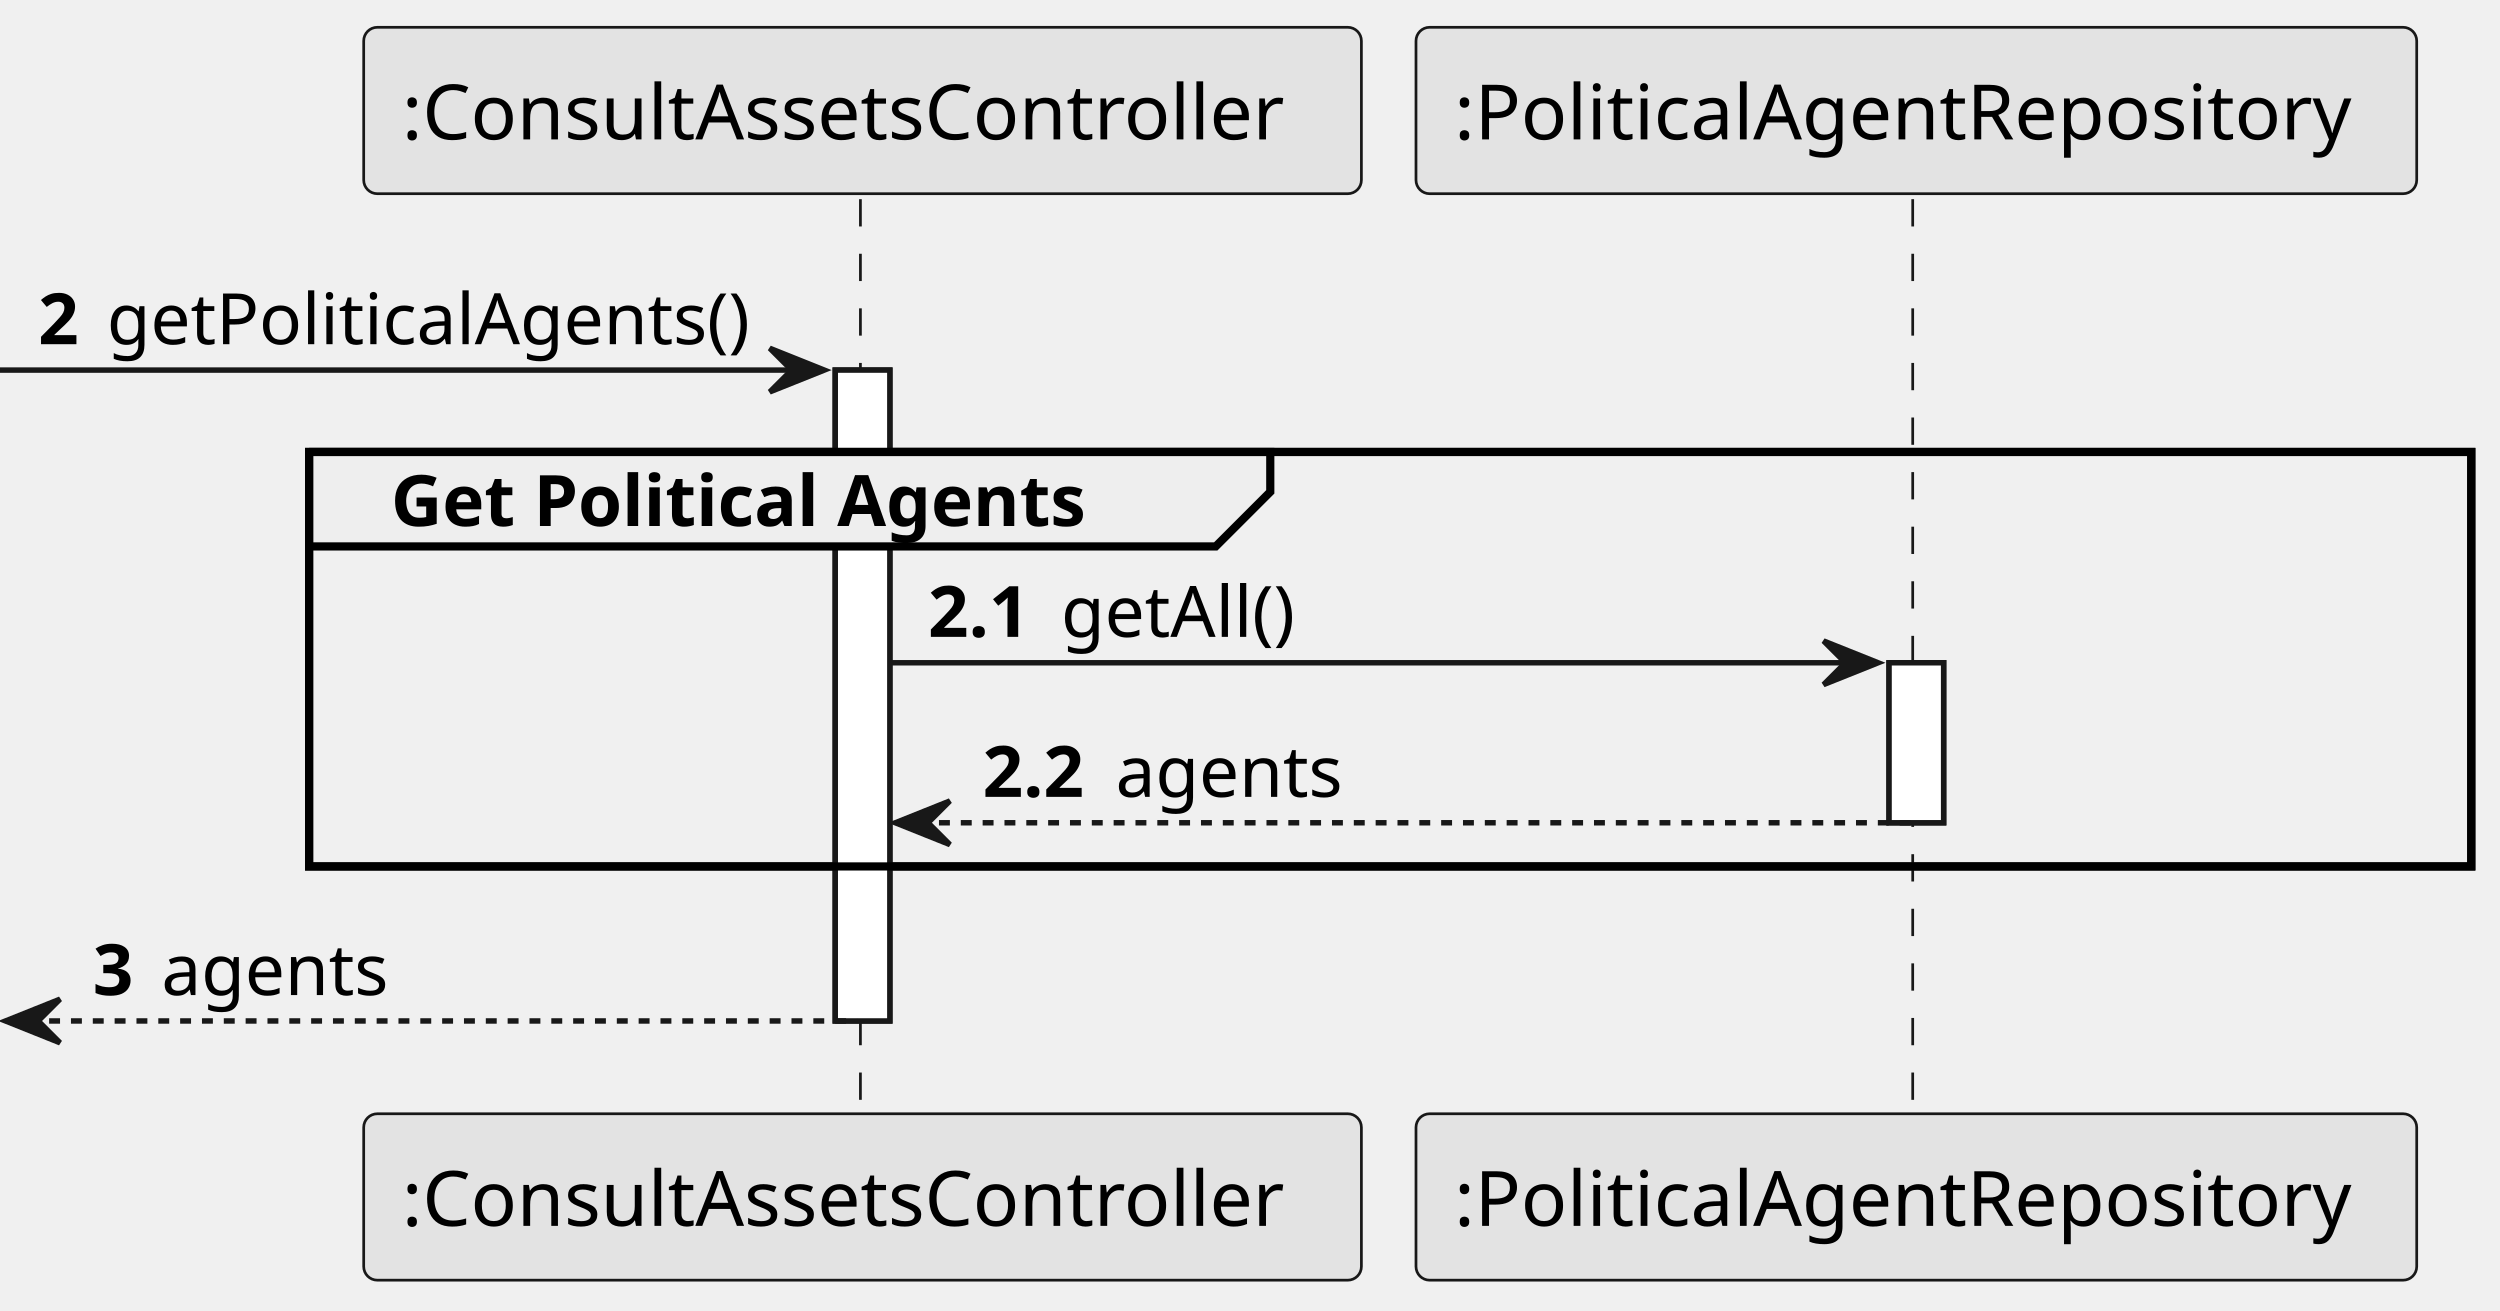
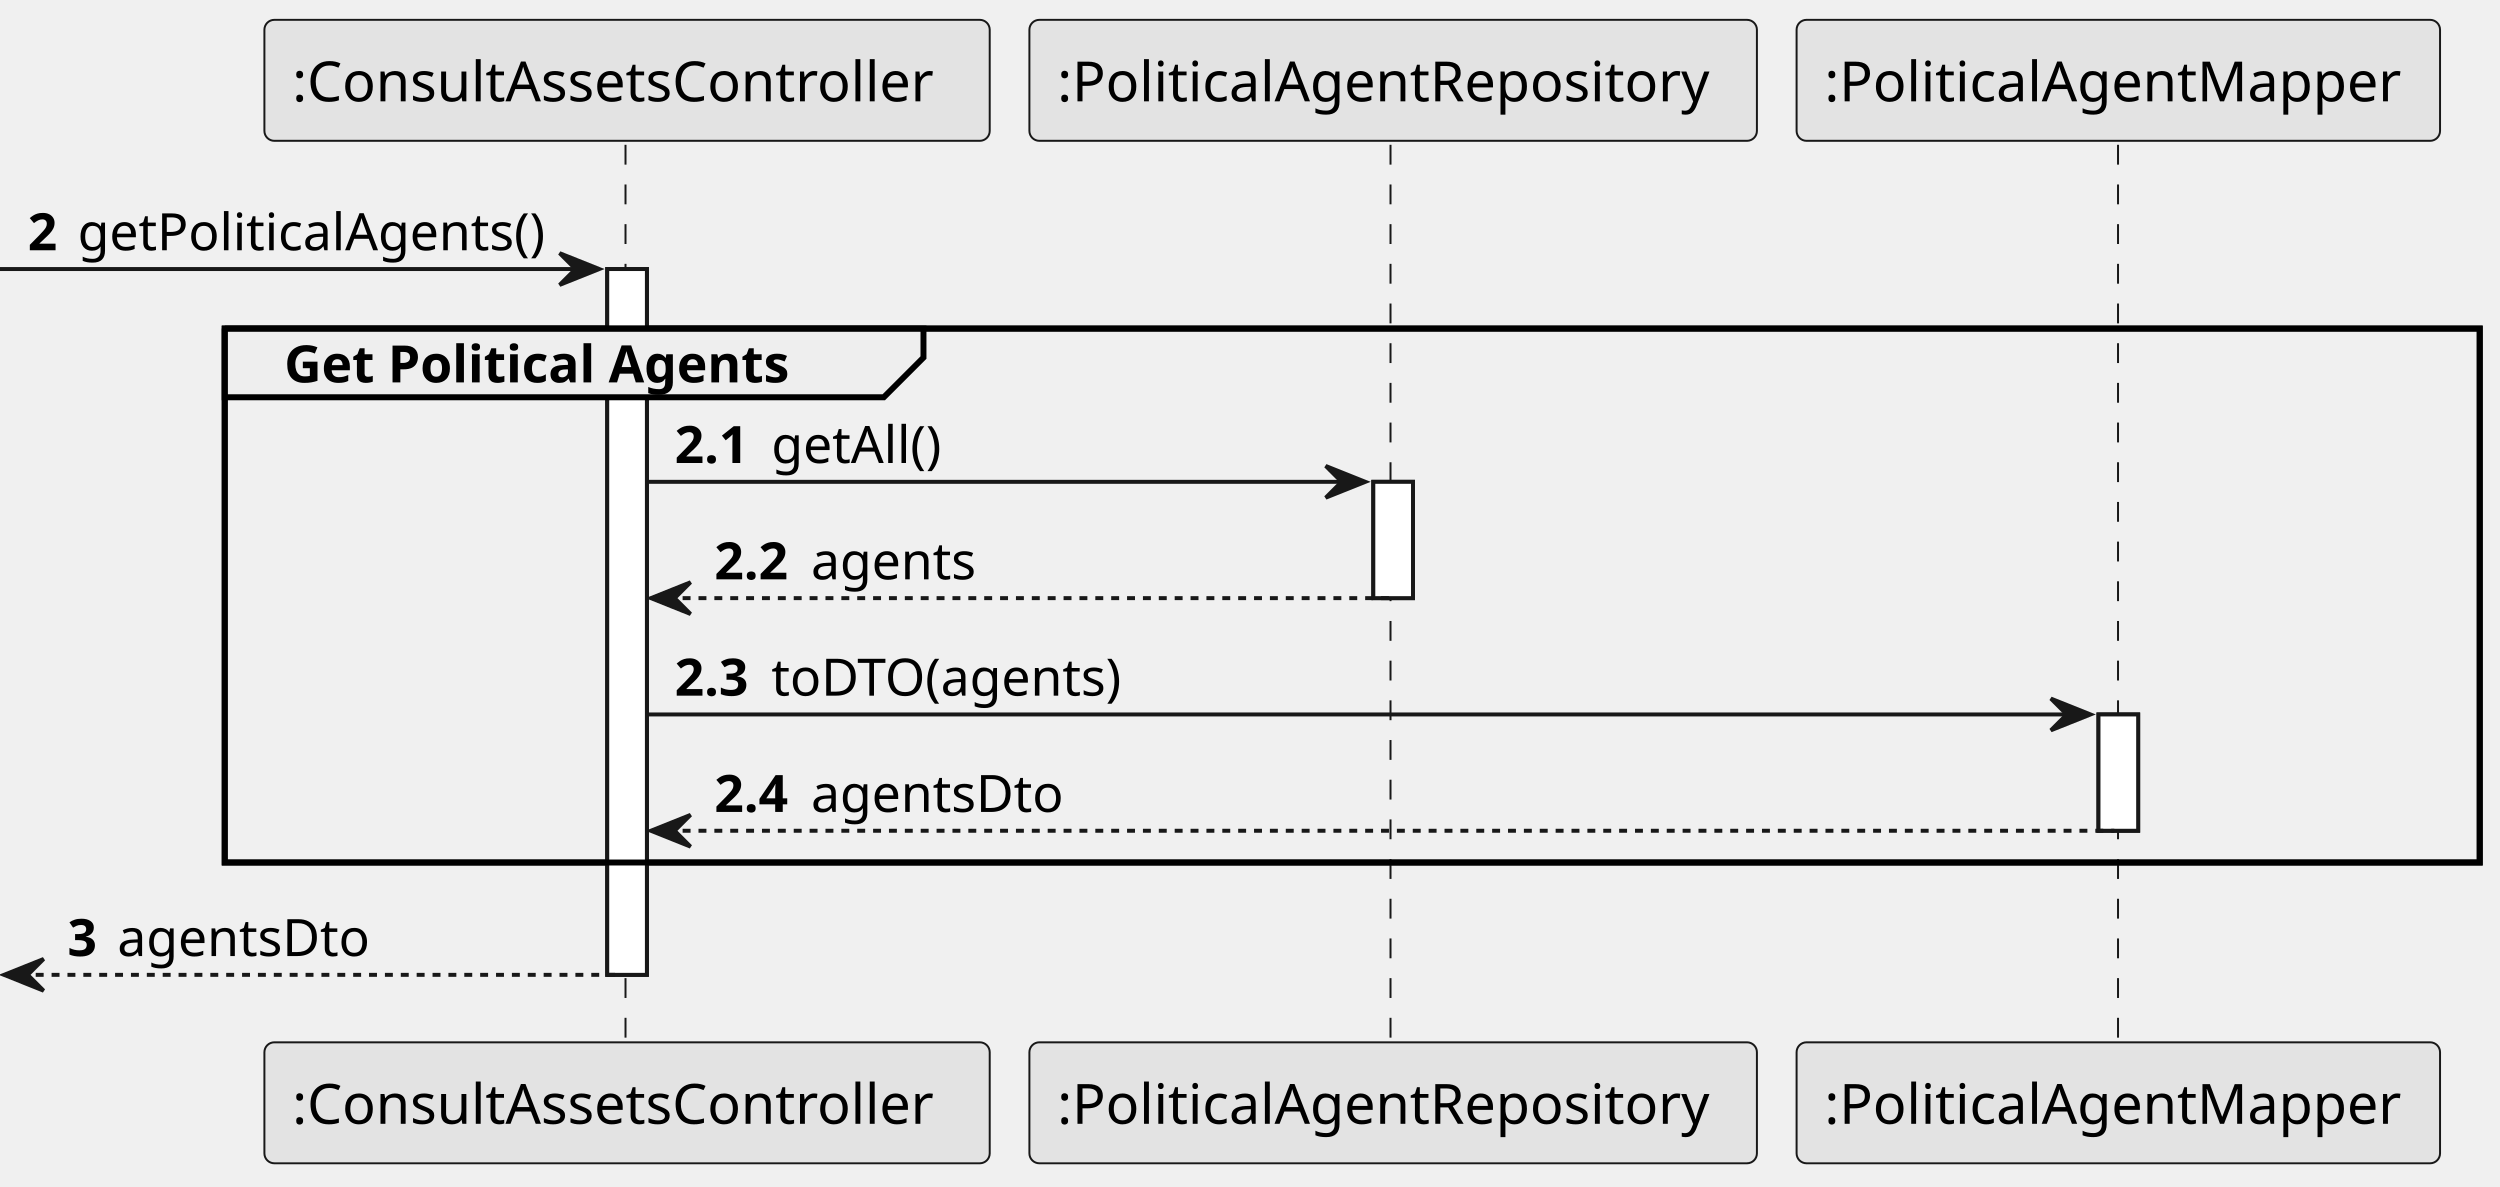
- <svg xmlns="http://www.w3.org/2000/svg" contentStyleType="text/css" data-diagram-type="SEQUENCE" height="240px" preserveAspectRatio="none" style="width:458px;height:240px;background:#FFFFFF;" version="1.1" viewBox="0 0 458 240" width="458px" zoomAndPan="magnify">
+ <svg xmlns="http://www.w3.org/2000/svg" contentStyleType="text/css" data-diagram-type="SEQUENCE" height="299px" preserveAspectRatio="none" style="width:630px;height:299px;background:#FFFFFF;" version="1.1" viewBox="0 0 630 299" width="630px" zoomAndPan="magnify">
  <defs />
  <g>
    <g>
-       <rect fill="#FFFFFF" height="119.242" style="stroke:#181818;stroke-width:1;" width="10" x="153.019" y="67.799" />
+       <rect fill="#FFFFFF" height="177.863" style="stroke:#181818;stroke-width:1;" width="10" x="153.019" y="67.799" />
    </g>
    <g>
      <rect fill="#FFFFFF" height="29.311" style="stroke:#181818;stroke-width:1;" width="10" x="346.075" y="121.42" />
    </g>
-     <rect fill="none" height="75.932" style="stroke:#000000;stroke-width:1.5;" width="396.112" x="56.629" y="82.799" />
+     <g>
+       <rect fill="#FFFFFF" height="29.311" style="stroke:#181818;stroke-width:1;" width="10" x="528.816" y="180.041" />
+     </g>
+     <rect fill="none" height="134.553" style="stroke:#000000;stroke-width:1.5;" width="568.261" x="56.629" y="82.799" />
    <g class="participant-lifeline" data-entity-uid="part1" data-qualified-name="CTRL" id="part1-lifeline">
      <g>
-         <rect fill="#000000" fill-opacity="0" height="168.553" width="8" x="154.019" y="36.488" />
-         <line style="stroke:#181818;stroke-width:0.5;stroke-dasharray:5,5;" x1="157.629" x2="157.629" y1="36.488" y2="205.041" />
+         <rect fill="#000000" fill-opacity="0" height="227.174" width="8" x="154.019" y="36.488" />
+         <line style="stroke:#181818;stroke-width:0.5;stroke-dasharray:5,5;" x1="157.629" x2="157.629" y1="36.488" y2="263.662" />
      </g>
    </g>
    <g class="participant-lifeline" data-entity-uid="part2" data-qualified-name="PAR" id="part2-lifeline">
      <g>
-         <rect fill="#000000" fill-opacity="0" height="168.553" width="8" x="347.075" y="36.488" />
-         <line style="stroke:#181818;stroke-width:0.5;stroke-dasharray:5,5;" x1="350.409" x2="350.409" y1="36.488" y2="205.041" />
+         <rect fill="#000000" fill-opacity="0" height="227.174" width="8" x="347.075" y="36.488" />
+         <line style="stroke:#181818;stroke-width:0.5;stroke-dasharray:5,5;" x1="350.409" x2="350.409" y1="36.488" y2="263.662" />
+       </g>
+     </g>
+     <g class="participant-lifeline" data-entity-uid="part3" data-qualified-name="PAM" id="part3-lifeline">
+       <g>
+         <rect fill="#000000" fill-opacity="0" height="227.174" width="8" x="529.816" y="36.488" />
+         <line style="stroke:#181818;stroke-width:0.5;stroke-dasharray:5,5;" x1="533.742" x2="533.742" y1="36.488" y2="263.662" />
      </g>
    </g>
    <g class="participant participant-head" data-entity-uid="part1" data-qualified-name="CTRL" id="part1-head">
      <rect fill="#E3E3E3" height="30.488" rx="2.5" ry="2.5" style="stroke:#181818;stroke-width:0.5;" width="182.779" x="66.629" y="5" />
      <text fill="#000000" font-family="sans-serif" font-size="14" lengthAdjust="spacing" textLength="168.779" x="73.629" y="25.535">:ConsultAssetsController</text>
    </g>
    <g class="participant participant-tail" data-entity-uid="part1" data-qualified-name="CTRL" id="part1-tail">
-       <rect fill="#E3E3E3" height="30.488" rx="2.5" ry="2.5" style="stroke:#181818;stroke-width:0.5;" width="182.779" x="66.629" y="204.041" />
-       <text fill="#000000" font-family="sans-serif" font-size="14" lengthAdjust="spacing" textLength="168.779" x="73.629" y="224.576">:ConsultAssetsController</text>
+       <rect fill="#E3E3E3" height="30.488" rx="2.5" ry="2.5" style="stroke:#181818;stroke-width:0.5;" width="182.779" x="66.629" y="262.662" />
+       <text fill="#000000" font-family="sans-serif" font-size="14" lengthAdjust="spacing" textLength="168.779" x="73.629" y="283.197">:ConsultAssetsController</text>
    </g>
    <g class="participant participant-head" data-entity-uid="part2" data-qualified-name="PAR" id="part2-head">
      <rect fill="#E3E3E3" height="30.488" rx="2.5" ry="2.5" style="stroke:#181818;stroke-width:0.5;" width="183.333" x="259.409" y="5" />
      <text fill="#000000" font-family="sans-serif" font-size="14" lengthAdjust="spacing" textLength="169.333" x="266.409" y="25.535">:PoliticalAgentRepository</text>
    </g>
    <g class="participant participant-tail" data-entity-uid="part2" data-qualified-name="PAR" id="part2-tail">
-       <rect fill="#E3E3E3" height="30.488" rx="2.5" ry="2.5" style="stroke:#181818;stroke-width:0.5;" width="183.333" x="259.409" y="204.041" />
-       <text fill="#000000" font-family="sans-serif" font-size="14" lengthAdjust="spacing" textLength="169.333" x="266.409" y="224.576">:PoliticalAgentRepository</text>
+       <rect fill="#E3E3E3" height="30.488" rx="2.5" ry="2.5" style="stroke:#181818;stroke-width:0.5;" width="183.333" x="259.409" y="262.662" />
+       <text fill="#000000" font-family="sans-serif" font-size="14" lengthAdjust="spacing" textLength="169.333" x="266.409" y="283.197">:PoliticalAgentRepository</text>
+     </g>
+     <g class="participant participant-head" data-entity-uid="part3" data-qualified-name="PAM" id="part3-head">
+       <rect fill="#E3E3E3" height="30.488" rx="2.5" ry="2.5" style="stroke:#181818;stroke-width:0.5;" width="162.148" x="452.742" y="5" />
+       <text fill="#000000" font-family="sans-serif" font-size="14" lengthAdjust="spacing" textLength="148.148" x="459.742" y="25.535">:PoliticalAgentMapper</text>
+     </g>
+     <g class="participant participant-tail" data-entity-uid="part3" data-qualified-name="PAM" id="part3-tail">
+       <rect fill="#E3E3E3" height="30.488" rx="2.5" ry="2.5" style="stroke:#181818;stroke-width:0.5;" width="162.148" x="452.742" y="262.662" />
+       <text fill="#000000" font-family="sans-serif" font-size="14" lengthAdjust="spacing" textLength="148.148" x="459.742" y="283.197">:PoliticalAgentMapper</text>
    </g>
    <g>
-       <rect fill="#FFFFFF" height="119.242" style="stroke:#181818;stroke-width:1;" width="10" x="153.019" y="67.799" />
+       <rect fill="#FFFFFF" height="177.863" style="stroke:#181818;stroke-width:1;" width="10" x="153.019" y="67.799" />
    </g>
    <g>
      <rect fill="#FFFFFF" height="29.311" style="stroke:#181818;stroke-width:1;" width="10" x="346.075" y="121.42" />
+     </g>
+     <g>
+       <rect fill="#FFFFFF" height="29.311" style="stroke:#181818;stroke-width:1;" width="10" x="528.816" y="180.041" />
    </g>
    <g class="message" data-entity-1="part1" data-entity-2="part1" id="msg1">
      <polygon fill="#181818" points="141.019,63.799,151.019,67.799,141.019,71.799,145.019,67.799" style="stroke:#181818;stroke-width:1;" />
      <line style="stroke:#181818;stroke-width:1;" x1="0" x2="147.019" y1="67.799" y2="67.799" />
      <text fill="#000000" font-family="sans-serif" font-size="13" font-weight="bold" lengthAdjust="spacing" textLength="8.576" x="7" y="63.057">2</text>
      <text fill="#000000" font-family="sans-serif" font-size="13" lengthAdjust="spacing" textLength="121.443" x="19.576" y="63.057">getPoliticalAgents()</text>
    </g>
    <path d="M56.629,82.799 L232.715,82.799 L232.715,90.109 L222.715,100.109 L56.629,100.109 L56.629,82.799" fill="#EEEEEE" style="stroke:#000000;stroke-width:1.5;" />
-     <rect fill="none" height="75.932" style="stroke:#000000;stroke-width:1.5;" width="396.112" x="56.629" y="82.799" />
+     <rect fill="none" height="134.553" style="stroke:#000000;stroke-width:1.5;" width="568.261" x="56.629" y="82.799" />
    <text fill="#000000" font-family="sans-serif" font-size="13" font-weight="bold" lengthAdjust="spacing" textLength="131.085" x="71.629" y="96.367">Get Political Agents</text>
    <g class="message" data-entity-1="part1" data-entity-2="part2" id="msg2">
      <polygon fill="#181818" points="334.075,117.42,344.075,121.42,334.075,125.42,338.075,121.42" style="stroke:#181818;stroke-width:1;" />
      <line style="stroke:#181818;stroke-width:1;" x1="163.019" x2="340.075" y1="121.42" y2="121.42" />
      <text fill="#000000" font-family="sans-serif" font-size="13" font-weight="bold" lengthAdjust="spacing" textLength="20.363" x="170.019" y="116.678">2.1</text>
      <text fill="#000000" font-family="sans-serif" font-size="13" lengthAdjust="spacing" textLength="45.151" x="194.382" y="116.678">getAll()</text>
    </g>
    <g class="message" data-entity-1="part2" data-entity-2="part1" id="msg3">
      <polygon fill="#181818" points="174.019,146.731,164.019,150.731,174.019,154.731,170.019,150.731" style="stroke:#181818;stroke-width:1;" />
      <line style="stroke:#181818;stroke-width:1;stroke-dasharray:2,2;" x1="168.019" x2="350.075" y1="150.731" y2="150.731" />
      <text fill="#000000" font-family="sans-serif" font-size="13" font-weight="bold" lengthAdjust="spacing" textLength="20.363" x="180.019" y="145.988">2.2</text>
      <text fill="#000000" font-family="sans-serif" font-size="13" lengthAdjust="spacing" textLength="42.085" x="204.382" y="145.988">agents</text>
    </g>
-     <g class="message" data-entity-1="part1" data-entity-2="part1" id="msg4">
-       <polygon fill="#181818" points="11,183.041,1,187.041,11,191.041,7,187.041" style="stroke:#181818;stroke-width:1;" />
-       <line style="stroke:#181818;stroke-width:1;stroke-dasharray:2,2;" x1="5" x2="157.019" y1="187.041" y2="187.041" />
-       <text fill="#000000" font-family="sans-serif" font-size="13" font-weight="bold" lengthAdjust="spacing" textLength="8.576" x="17" y="182.299">3</text>
-       <text fill="#000000" font-family="sans-serif" font-size="13" lengthAdjust="spacing" textLength="42.085" x="29.576" y="182.299">agents</text>
+     <g class="message" data-entity-1="part1" data-entity-2="part3" id="msg4">
+       <polygon fill="#181818" points="516.816,176.041,526.816,180.041,516.816,184.041,520.816,180.041" style="stroke:#181818;stroke-width:1;" />
+       <line style="stroke:#181818;stroke-width:1;" x1="163.019" x2="522.816" y1="180.041" y2="180.041" />
+       <text fill="#000000" font-family="sans-serif" font-size="13" font-weight="bold" lengthAdjust="spacing" textLength="20.363" x="170.019" y="175.299">2.3</text>
+       <text fill="#000000" font-family="sans-serif" font-size="13" lengthAdjust="spacing" textLength="91.444" x="194.382" y="175.299">toDTO(agents)</text>
+     </g>
+     <g class="message" data-entity-1="part3" data-entity-2="part1" id="msg5">
+       <polygon fill="#181818" points="174.019,205.352,164.019,209.352,174.019,213.352,170.019,209.352" style="stroke:#181818;stroke-width:1;" />
+       <line style="stroke:#181818;stroke-width:1;stroke-dasharray:2,2;" x1="168.019" x2="532.816" y1="209.352" y2="209.352" />
+       <text fill="#000000" font-family="sans-serif" font-size="13" font-weight="bold" lengthAdjust="spacing" textLength="20.363" x="180.019" y="204.609">2.4</text>
+       <text fill="#000000" font-family="sans-serif" font-size="13" lengthAdjust="spacing" textLength="64.67" x="204.382" y="204.609">agentsDto</text>
+     </g>
+     <g class="message" data-entity-1="part1" data-entity-2="part1" id="msg6">
+       <polygon fill="#181818" points="11,241.662,1,245.662,11,249.662,7,245.662" style="stroke:#181818;stroke-width:1;" />
+       <line style="stroke:#181818;stroke-width:1;stroke-dasharray:2,2;" x1="5" x2="157.019" y1="245.662" y2="245.662" />
+       <text fill="#000000" font-family="sans-serif" font-size="13" font-weight="bold" lengthAdjust="spacing" textLength="8.576" x="17" y="240.92">3</text>
+       <text fill="#000000" font-family="sans-serif" font-size="13" lengthAdjust="spacing" textLength="64.67" x="29.576" y="240.92">agentsDto</text>
    </g>
  </g>
</svg>
